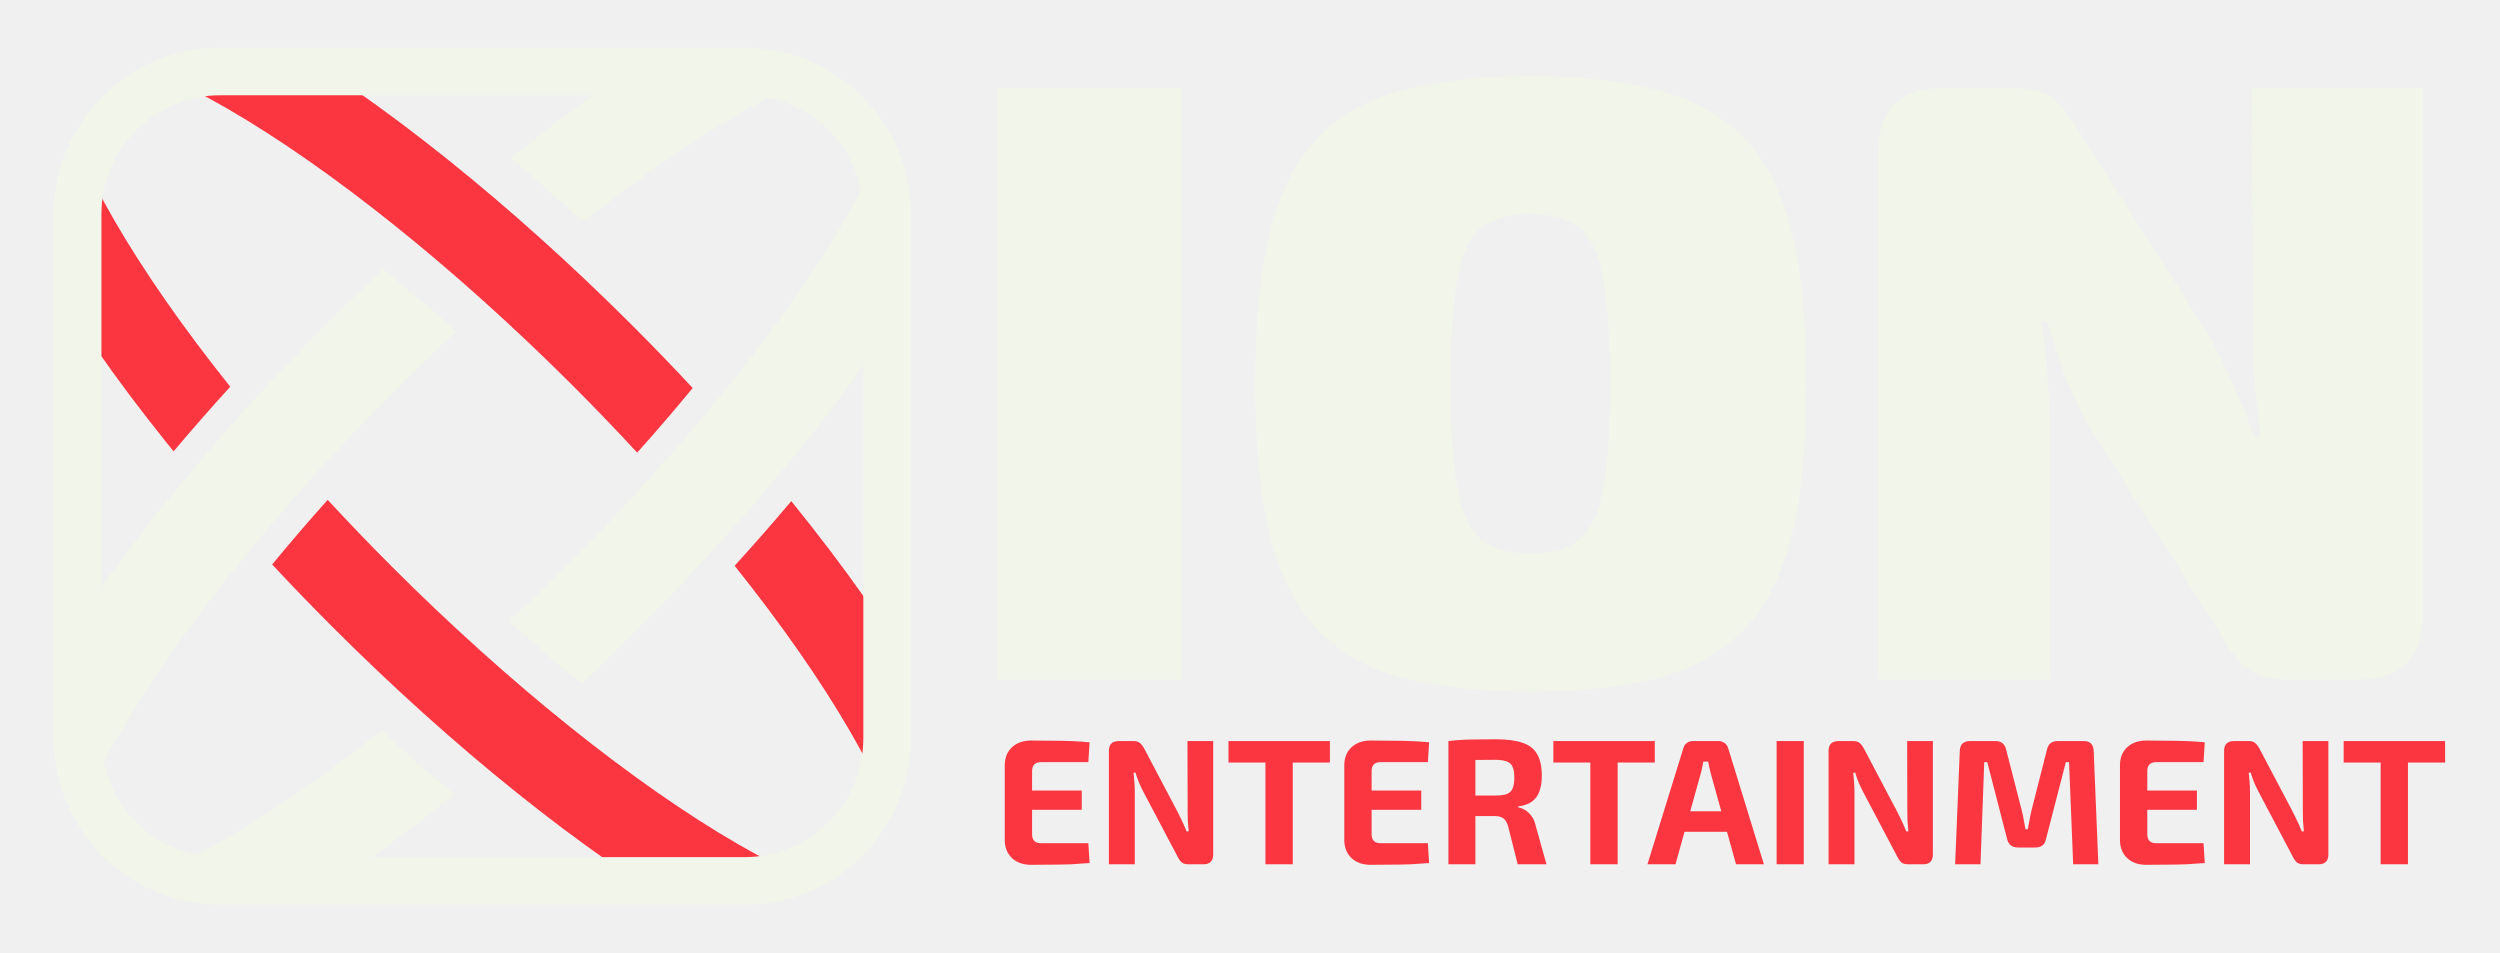
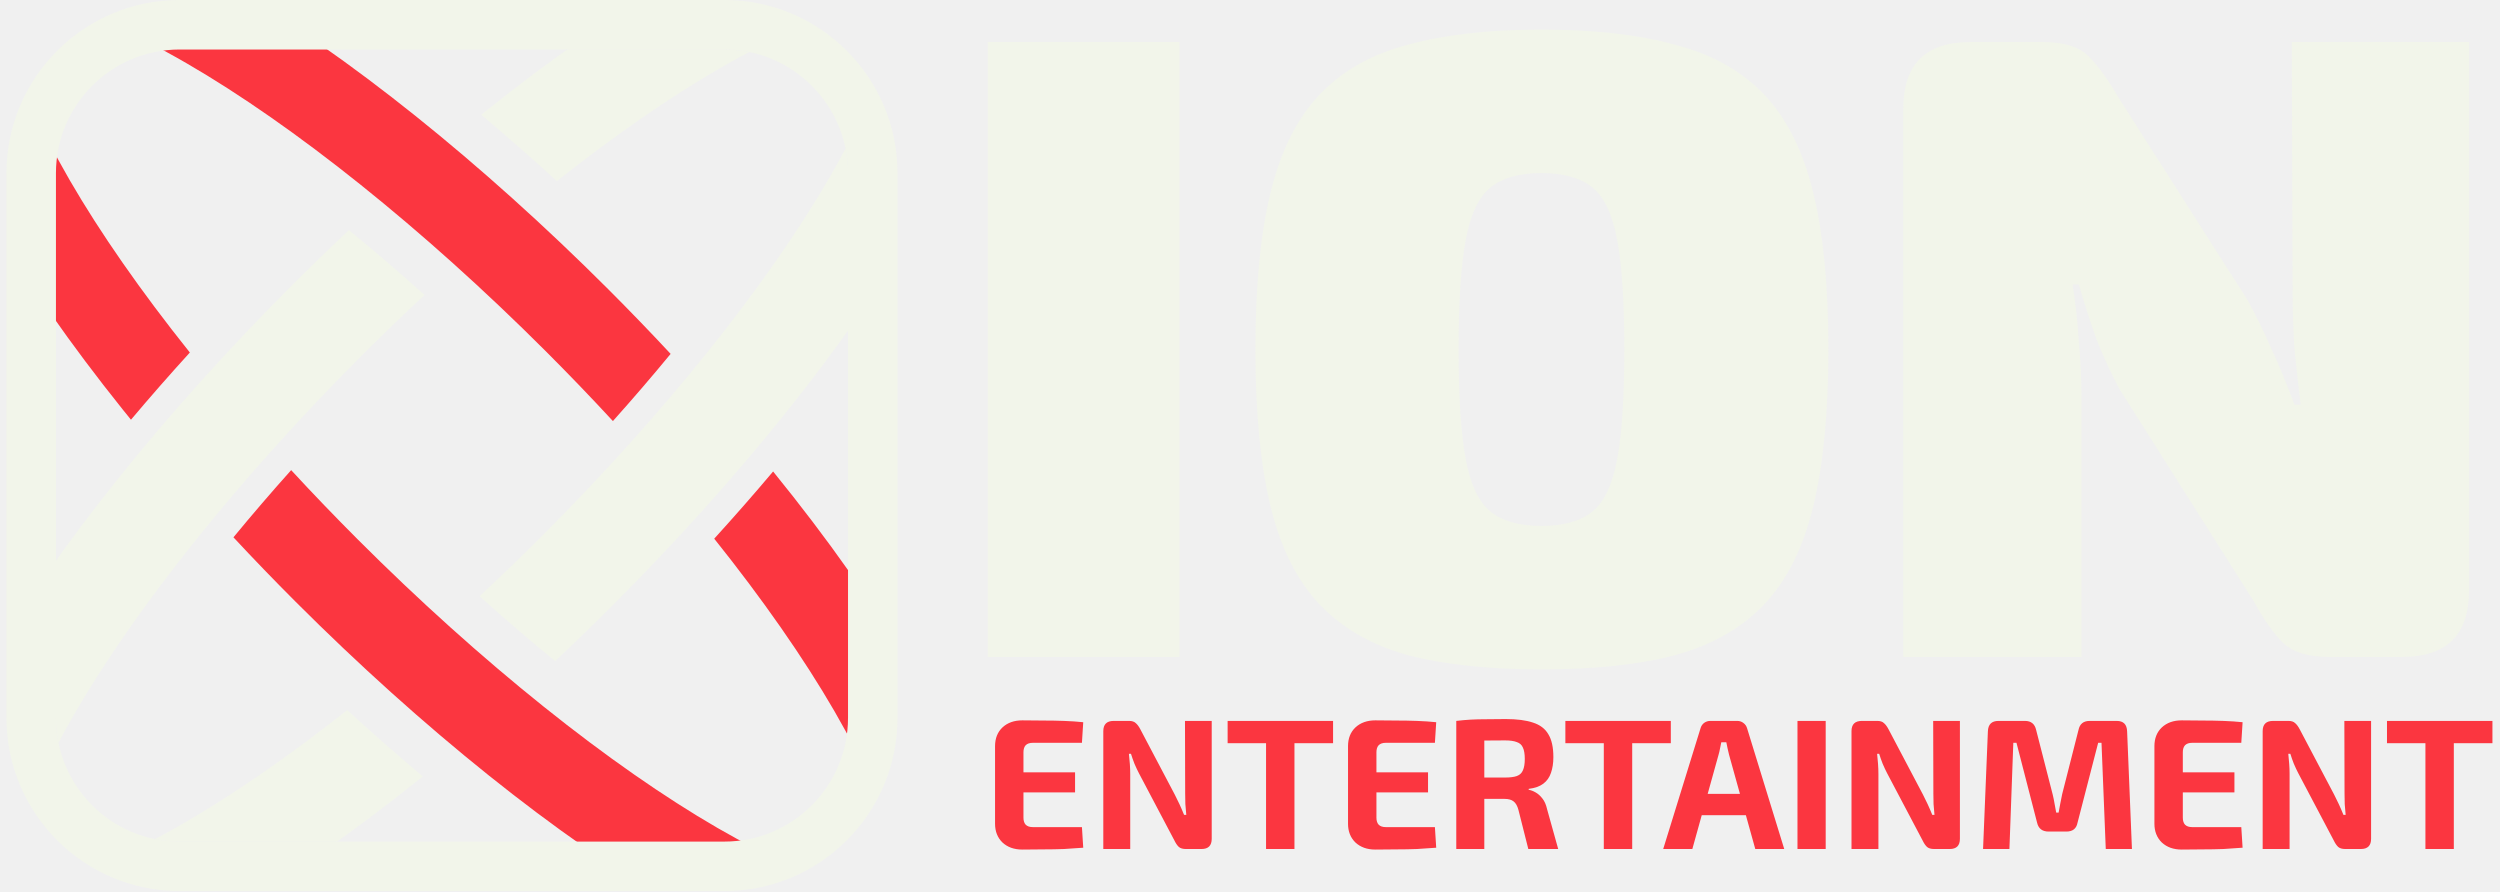
- <svg xmlns="http://www.w3.org/2000/svg" width="5250" height="2000" viewBox="0 0 5250 2000" fill="none">
-   <path d="M2165.13 1555.12C2179.13 1555.12 2193.25 1555.25 2207.5 1555.5C2221.75 1555.5 2235.75 1555.75 2249.5 1556.25C2263.25 1556.75 2276.13 1557.62 2288.13 1558.87L2285.5 1600.5H2186.13C2179.88 1600.5 2175.13 1602.12 2171.88 1605.37C2168.88 1608.62 2167.38 1613.37 2167.38 1619.62V1751.62C2167.38 1757.87 2168.88 1762.62 2171.88 1765.87C2175.13 1769.12 2179.88 1770.75 2186.13 1770.75H2285.5L2288.13 1812.37C2276.13 1813.37 2263.25 1814.25 2249.5 1815C2235.75 1815.5 2221.75 1815.75 2207.5 1815.75C2193.25 1816 2179.13 1816.13 2165.13 1816.13C2148.63 1816.13 2135.25 1811.37 2125 1801.87C2115 1792.12 2110 1779.5 2110 1764V1607.25C2110 1591.5 2115 1578.87 2125 1569.37C2135.25 1559.87 2148.63 1555.12 2165.13 1555.12ZM2116.75 1660.12H2271.63V1700.62H2116.75V1660.12ZM2547.67 1556.25V1794.37C2547.67 1808.12 2540.8 1815 2527.05 1815H2495.55C2489.3 1815 2484.55 1813.62 2481.3 1810.87C2478.05 1807.87 2475.05 1803.5 2472.3 1797.75L2400.67 1662C2397.67 1656.25 2394.67 1649.87 2391.67 1642.87C2388.92 1635.87 2386.55 1629.12 2384.55 1622.62H2380.42C2381.17 1629.37 2381.8 1636.25 2382.3 1643.25C2382.8 1650 2383.05 1656.75 2383.05 1663.5V1815H2328.67V1576.87C2328.67 1563.12 2335.67 1556.25 2349.67 1556.25H2380.8C2386.8 1556.25 2391.3 1557.75 2394.3 1560.75C2397.55 1563.5 2400.67 1567.75 2403.67 1573.5L2473.05 1705.12C2476.05 1710.87 2479.17 1717.25 2482.42 1724.25C2485.67 1731.25 2488.8 1738.5 2491.8 1746H2496.3C2495.55 1738.5 2494.92 1731.25 2494.42 1724.25C2494.17 1717 2494.05 1709.87 2494.05 1702.87L2493.67 1556.25H2547.67ZM2714.8 1556.25V1815H2657.43V1556.25H2714.8ZM2792.8 1556.25V1601.25H2579.8V1556.25H2792.8ZM2878.14 1555.12C2892.14 1555.12 2906.26 1555.25 2920.51 1555.5C2934.76 1555.5 2948.76 1555.75 2962.51 1556.25C2976.26 1556.75 2989.14 1557.62 3001.14 1558.87L2998.51 1600.5H2899.14C2892.89 1600.5 2888.14 1602.12 2884.89 1605.37C2881.89 1608.62 2880.39 1613.37 2880.39 1619.62V1751.62C2880.39 1757.87 2881.89 1762.62 2884.89 1765.87C2888.14 1769.12 2892.89 1770.75 2899.14 1770.75H2998.51L3001.14 1812.37C2989.14 1813.37 2976.26 1814.25 2962.51 1815C2948.76 1815.5 2934.76 1815.75 2920.51 1815.75C2906.26 1816 2892.14 1816.13 2878.14 1816.13C2861.64 1816.13 2848.26 1811.37 2838.01 1801.87C2828.01 1792.12 2823.01 1779.5 2823.01 1764V1607.25C2823.01 1591.5 2828.01 1578.87 2838.01 1569.37C2848.26 1559.87 2861.64 1555.12 2878.14 1555.12ZM2829.76 1660.12H2984.64V1700.62H2829.76V1660.12ZM3141.43 1552.5C3164.18 1552.5 3182.56 1554.87 3196.56 1559.62C3210.81 1564.12 3221.18 1572 3227.68 1583.25C3234.43 1594.25 3237.81 1609.62 3237.81 1629.37C3237.81 1641.37 3236.18 1652 3232.93 1661.25C3229.93 1670.25 3224.81 1677.5 3217.56 1683C3210.31 1688.5 3200.43 1692 3187.93 1693.5V1695.37C3192.43 1696.12 3197.06 1697.87 3201.81 1700.62C3206.81 1703.37 3211.43 1707.5 3215.68 1713C3219.93 1718.25 3223.06 1725.37 3225.06 1734.37L3247.56 1815H3187.18L3167.31 1736.25C3165.06 1727.75 3161.68 1721.87 3157.18 1718.63C3152.93 1715.37 3146.93 1713.75 3139.18 1713.75C3122.18 1713.75 3107.81 1713.75 3096.06 1713.75C3084.56 1713.5 3074.81 1713.25 3066.81 1713C3059.06 1712.75 3052.06 1712.5 3045.81 1712.25L3046.93 1670.62H3140.31C3150.31 1670.62 3158.18 1669.62 3163.93 1667.62C3169.93 1665.37 3174.06 1661.5 3176.31 1656C3178.81 1650.5 3180.06 1642.87 3180.06 1633.12C3180.06 1623.12 3178.81 1615.5 3176.31 1610.25C3174.06 1604.75 3169.93 1601 3163.93 1599C3158.18 1596.75 3150.31 1595.62 3140.31 1595.62C3116.81 1595.62 3096.93 1595.75 3080.68 1596C3064.43 1596.25 3053.31 1596.62 3047.31 1597.12L3041.68 1556.25C3052.18 1555 3062.06 1554.12 3071.31 1553.62C3080.56 1553.12 3090.68 1552.87 3101.68 1552.87C3112.68 1552.62 3125.93 1552.5 3141.43 1552.5ZM3098.31 1556.25V1815H3041.68V1556.25H3098.31ZM3397.05 1556.25V1815H3339.68V1556.25H3397.05ZM3475.05 1556.25V1601.25H3262.05V1556.25H3475.05ZM3609.28 1556.25C3614.03 1556.25 3618.16 1557.62 3621.66 1560.37C3625.41 1563.12 3627.91 1566.75 3629.16 1571.25L3704.16 1815H3645.66L3592.78 1624.87C3591.78 1620.62 3590.78 1616.37 3589.78 1612.12C3588.78 1607.62 3587.91 1603.37 3587.16 1599.37H3577.03C3576.28 1603.37 3575.41 1607.62 3574.41 1612.12C3573.66 1616.37 3572.66 1620.62 3571.41 1624.87L3518.53 1815H3459.66L3535.03 1571.25C3536.28 1566.75 3538.66 1563.12 3542.16 1560.37C3545.91 1557.62 3550.16 1556.25 3554.91 1556.25H3609.28ZM3649.03 1703.62V1746.75H3514.78V1703.62H3649.03ZM3787.9 1556.25V1815H3730.9V1556.25H3787.9ZM4059.02 1556.25V1794.37C4059.02 1808.12 4052.15 1815 4038.4 1815H4006.9C4000.65 1815 3995.9 1813.62 3992.65 1810.87C3989.4 1807.87 3986.4 1803.5 3983.65 1797.75L3912.02 1662C3909.02 1656.25 3906.02 1649.87 3903.02 1642.87C3900.27 1635.87 3897.9 1629.12 3895.9 1622.62H3891.77C3892.52 1629.37 3893.15 1636.25 3893.65 1643.25C3894.15 1650 3894.4 1656.75 3894.4 1663.5V1815H3840.02V1576.87C3840.02 1563.12 3847.02 1556.25 3861.02 1556.25H3892.15C3898.15 1556.25 3902.65 1557.75 3905.65 1560.75C3908.9 1563.5 3912.02 1567.75 3915.02 1573.5L3984.4 1705.12C3987.4 1710.87 3990.52 1717.25 3993.77 1724.25C3997.02 1731.25 4000.15 1738.5 4003.15 1746H4007.65C4006.9 1738.5 4006.27 1731.25 4005.77 1724.25C4005.52 1717 4005.4 1709.87 4005.4 1702.87L4005.02 1556.25H4059.02ZM4375.78 1556.25C4389.28 1556.25 4396.28 1563.25 4396.78 1577.25L4406.53 1815H4353.65L4345.03 1600.5H4338.28L4296.65 1761.75C4294.4 1773.75 4286.9 1779.75 4274.15 1779.75H4238.15C4225.4 1779.75 4217.65 1773.75 4214.9 1761.75L4173.28 1600.5H4166.9L4159.03 1815H4105.78L4115.53 1577.25C4116.03 1563.25 4123.15 1556.25 4136.9 1556.25H4190.53C4202.78 1556.25 4210.28 1562.37 4213.03 1574.62L4246.4 1704.75C4247.9 1710.75 4249.15 1716.87 4250.15 1723.12C4251.15 1729.12 4252.28 1735.25 4253.53 1741.5H4258.4C4259.65 1735.25 4260.78 1729.12 4261.78 1723.12C4263.03 1716.87 4264.28 1710.62 4265.53 1704.37L4298.53 1574.62C4301.03 1562.37 4308.53 1556.25 4321.03 1556.25H4375.78ZM4507.04 1555.12C4521.04 1555.12 4535.17 1555.25 4549.42 1555.5C4563.67 1555.5 4577.67 1555.75 4591.42 1556.25C4605.17 1556.75 4618.04 1557.62 4630.04 1558.87L4627.42 1600.5H4528.04C4521.79 1600.5 4517.04 1602.12 4513.79 1605.37C4510.79 1608.62 4509.29 1613.37 4509.29 1619.62V1751.62C4509.29 1757.87 4510.79 1762.62 4513.79 1765.87C4517.04 1769.12 4521.79 1770.75 4528.04 1770.75H4627.42L4630.04 1812.37C4618.04 1813.37 4605.17 1814.25 4591.42 1815C4577.67 1815.5 4563.67 1815.75 4549.42 1815.75C4535.17 1816 4521.04 1816.13 4507.04 1816.13C4490.54 1816.13 4477.17 1811.37 4466.92 1801.87C4456.92 1792.12 4451.92 1779.5 4451.92 1764V1607.25C4451.92 1591.5 4456.92 1578.87 4466.92 1569.37C4477.17 1559.87 4490.54 1555.12 4507.04 1555.12ZM4458.67 1660.12H4613.54V1700.62H4458.67V1660.12ZM4889.59 1556.25V1794.37C4889.59 1808.12 4882.72 1815 4868.97 1815H4837.47C4831.22 1815 4826.47 1813.62 4823.22 1810.87C4819.97 1807.87 4816.97 1803.5 4814.22 1797.75L4742.59 1662C4739.59 1656.25 4736.59 1649.87 4733.59 1642.87C4730.84 1635.87 4728.47 1629.12 4726.47 1622.62H4722.34C4723.09 1629.37 4723.72 1636.25 4724.22 1643.25C4724.72 1650 4724.97 1656.75 4724.97 1663.5V1815H4670.59V1576.87C4670.59 1563.12 4677.59 1556.25 4691.59 1556.25H4722.72C4728.72 1556.25 4733.22 1557.75 4736.22 1560.75C4739.47 1563.5 4742.59 1567.75 4745.59 1573.5L4814.97 1705.12C4817.97 1710.87 4821.09 1717.25 4824.34 1724.25C4827.59 1731.25 4830.72 1738.5 4833.72 1746H4838.22C4837.47 1738.5 4836.84 1731.25 4836.34 1724.25C4836.09 1717 4835.97 1709.87 4835.97 1702.87L4835.59 1556.25H4889.59ZM5056.72 1556.25V1815H4999.35V1556.25H5056.72ZM5134.72 1556.25V1601.25H4921.72V1556.25H5134.72Z" fill="#FB3640" />
-   <path d="M2482.4 185V1427H2095.4V185H2482.4ZM3213.72 159.8C3320.52 159.8 3410.52 170 3483.72 190.4C3558.12 209.6 3618.12 243.2 3663.72 291.2C3709.32 339.2 3742.32 405.2 3762.72 489.2C3783.12 572 3793.32 677.6 3793.32 806C3793.32 933.2 3783.12 1038.8 3762.72 1122.8C3742.32 1206.8 3709.32 1272.8 3663.72 1320.8C3618.12 1368.8 3558.12 1403 3483.72 1423.4C3410.52 1442.6 3320.52 1452.2 3213.72 1452.2C3108.12 1452.2 3018.12 1442.6 2943.72 1423.4C2870.52 1403 2811.12 1368.8 2765.52 1320.8C2719.92 1272.8 2686.92 1206.8 2666.52 1122.8C2646.12 1038.8 2635.92 933.2 2635.92 806C2635.92 677.6 2646.12 572 2666.52 489.2C2686.92 405.2 2719.92 339.2 2765.52 291.2C2811.12 243.2 2870.52 209.6 2943.72 190.4C3018.12 170 3108.12 159.8 3213.72 159.8ZM3213.72 449.6C3169.32 449.6 3135.12 459.2 3111.12 478.4C3087.12 497.6 3070.32 533 3060.72 584.6C3051.12 636.2 3046.32 710 3046.32 806C3046.32 902 3051.12 975.8 3060.72 1027.4C3070.32 1079 3087.12 1114.4 3111.12 1133.6C3135.12 1152.8 3169.32 1162.4 3213.72 1162.4C3258.12 1162.4 3292.32 1152.8 3316.32 1133.6C3340.32 1114.4 3357.12 1079 3366.72 1027.4C3376.32 975.8 3381.12 902 3381.12 806C3381.12 710 3376.32 636.2 3366.72 584.6C3357.12 533 3340.32 497.6 3316.32 478.4C3292.32 459.2 3258.12 449.6 3213.72 449.6ZM5087.58 185V1292C5087.58 1382 5042.58 1427 4952.58 1427H4803.18C4762.38 1427 4731.78 1417.4 4711.38 1398.2C4692.18 1379 4672.38 1350.8 4651.98 1313.6L4381.98 887C4365.18 855.8 4349.58 822.2 4335.18 786.2C4321.98 749 4309.98 711.8 4299.18 674.6H4286.58C4292.58 711.8 4296.78 750.2 4299.18 789.8C4302.78 828.2 4304.58 865.4 4304.58 901.4V1427H3944.58V320C3944.58 230 3989.58 185 4079.58 185H4228.98C4269.78 185 4299.78 194.6 4318.98 213.8C4338.18 233 4358.58 261.2 4380.18 298.4L4639.38 705.2C4656.18 735.2 4672.38 768.2 4687.98 804.2C4704.78 840.2 4720.38 878 4734.78 917.6H4747.38C4742.58 879.2 4738.38 841.4 4734.78 804.2C4732.38 767 4731.18 729.8 4731.18 692.6L4729.38 185H5087.58Z" fill="#F2F5EA" />
-   <rect x="163" y="150" width="1700" height="1700" rx="300" stroke="#F2F5EA" stroke-width="100" />
-   <mask id="mask0_2_198" style="mask-type:alpha" maskUnits="userSpaceOnUse" x="213" y="200" width="1600" height="1600">
-     <rect x="213" y="200" width="1600" height="1600" rx="250" fill="#F2F5EA" />
-   </mask>
-   <g mask="url(#mask0_2_198)">
-     <path d="M804.834 564.843C855.24 606.05 906.321 649.853 957.542 695.87C914.969 735.484 872.681 776.274 830.978 817.978C708.864 940.091 594.587 1067.2 494.716 1191.88C394.732 1316.69 311.902 1435.67 250.418 1541.87C188.303 1649.16 151.947 1736.61 138.1 1800.51C131.228 1832.22 130.938 1853.51 132.802 1866.32C133.747 1872.81 135.056 1876.11 135.753 1877.46C137.107 1878.16 140.4 1879.47 146.899 1880.42C159.709 1882.28 180.994 1881.99 212.706 1875.12C276.605 1861.27 364.054 1824.91 471.344 1762.8C571.86 1704.61 683.825 1627.29 801.35 1534.4C851.989 1580.74 903.036 1625.53 954.079 1668.41C951.511 1670.48 948.945 1672.54 946.379 1674.59C815.71 1779.27 688.396 1868.24 571.55 1935.88C455.795 2002.9 347.814 2050.48 255.062 2070.58C167.843 2089.48 66.266 2089.4 -4.103 2020.61L-5.759 2018.97C-76.183 1948.55 -76.413 1846.06 -57.363 1758.15C-37.264 1665.4 10.316 1557.42 77.332 1441.67C144.98 1324.82 233.949 1197.51 338.623 1066.84C443.41 936.026 562.643 803.469 689.557 676.556C727.543 638.57 766.035 601.272 804.834 564.843ZM1771.15 -70.363C1859.06 -89.412 1961.55 -89.183 2031.97 -18.759L1890.55 122.663L2031.97 -18.758C2102.4 51.667 2102.63 154.158 2083.58 242.064C2063.48 334.815 2015.9 442.796 1948.88 558.551C1881.24 675.397 1792.27 802.712 1687.59 933.381C1582.81 1064.19 1463.57 1196.75 1336.66 1323.66C1298.67 1361.65 1260.18 1398.94 1221.38 1435.37C1170.66 1393.91 1119.58 1350.08 1068.68 1304.34C1111.25 1264.73 1153.54 1223.94 1195.24 1182.24C1317.35 1060.13 1431.63 933.013 1531.5 808.34C1631.48 683.525 1714.31 564.543 1775.8 458.344C1837.91 351.054 1874.27 263.606 1888.12 199.707C1894.99 167.995 1895.28 146.71 1893.42 133.9C1892.47 127.402 1891.16 124.109 1890.46 122.754C1889.11 122.058 1885.82 120.748 1879.32 119.802C1866.51 117.938 1845.22 118.228 1813.51 125.1C1749.61 138.947 1662.16 175.302 1554.87 237.417C1454.36 295.611 1342.39 372.928 1224.87 465.812C1174.14 419.404 1123.1 374.614 1072.14 331.808C1074.7 329.741 1077.27 327.679 1079.84 325.623C1210.51 220.95 1337.82 131.98 1454.67 64.332C1570.42 -2.684 1678.4 -50.264 1771.15 -70.363Z" fill="#F2F5EA" />
-     <path d="M688.149 1049.66C731.787 1096.92 776.894 1143.87 823.12 1190.1C945.5 1312.48 1072.92 1427.03 1197.93 1527.17C1323.07 1627.42 1442.52 1710.59 1549.31 1772.42C1657.07 1834.8 1745.66 1871.78 1811.16 1885.98C1880.89 1901.09 1898.25 1885.56 1898.41 1885.41C1898.69 1885.13 1914.03 1867.61 1898.98 1798.16C1884.93 1733.33 1848.38 1645.07 1785.42 1536.31C1723.26 1428.94 1640.54 1310.49 1542.73 1188.13C1583.71 1143.08 1623.45 1097.74 1661.67 1052.39C1772.9 1189.39 1867.85 1323.88 1939.27 1447.23C2006.7 1563.7 2053.14 1670.16 2072.72 1760.51C2091.3 1846.22 2090.9 1944.34 2024.12 2011.12C1957.83 2077.41 1860.35 2078.54 1773.51 2059.72C1682.36 2039.97 1575.52 1993.01 1460.23 1926.27C1343.98 1858.96 1217.13 1770.33 1086.78 1665.92C956.315 1561.41 824.06 1442.45 697.413 1315.8C654.489 1272.88 612.45 1229.31 571.556 1185.39C608.7 1140.27 647.671 1094.9 688.149 1049.66ZM2.099 -10.902C68.877 -77.679 166.995 -78.078 252.71 -59.503C343.057 -39.925 449.516 6.521 565.983 73.949C799.842 209.341 1073.72 429.327 1328.8 684.413C1371.83 727.444 1413.87 771.011 1454.66 814.829C1417.52 859.951 1378.55 905.313 1338.07 950.552C1294.64 903.513 1249.55 856.573 1203.1 810.121C955.25 562.275 693.513 353.203 476.91 227.802C368.147 164.834 279.887 128.289 215.06 114.241C145.621 99.194 128.096 114.518 127.807 114.807C127.681 114.933 112.117 132.268 127.24 202.059C141.435 267.562 178.414 356.151 240.802 463.911C302.1 569.791 384.383 688.108 483.482 812.083C442.502 857.133 402.766 902.477 364.547 947.822C358.754 940.688 353.002 933.558 347.295 926.433C242.882 796.09 154.253 669.238 86.948 552.983C20.204 437.698 -26.752 330.858 -46.504 239.71C-65.322 152.868 -64.19 55.387 2.099 -10.902Z" fill="#FB3640" />
+ <svg xmlns="http://www.w3.org/2000/svg" width="5050" height="1800" viewBox="0 0 5050 1800" fill="none">
+   <g clip-path="url(#clip0_2_198)">
+     <path d="M2065.13 1455.12C2079.13 1455.12 2093.25 1455.25 2107.5 1455.5C2121.75 1455.5 2135.75 1455.75 2149.5 1456.25C2163.25 1456.75 2176.13 1457.62 2188.13 1458.87L2185.5 1500.5H2086.13C2079.88 1500.5 2075.13 1502.12 2071.88 1505.37C2068.88 1508.62 2067.38 1513.37 2067.38 1519.62V1651.62C2067.38 1657.87 2068.88 1662.62 2071.88 1665.87C2075.13 1669.12 2079.88 1670.75 2086.13 1670.75H2185.5L2188.13 1712.37C2176.13 1713.37 2163.25 1714.25 2149.5 1715C2135.75 1715.5 2121.75 1715.75 2107.5 1715.75C2093.25 1716 2079.13 1716.13 2065.13 1716.13C2048.63 1716.13 2035.25 1711.37 2025 1701.87C2015 1692.12 2010 1679.5 2010 1664V1507.25C2010 1491.5 2015 1478.87 2025 1469.37C2035.25 1459.87 2048.63 1455.12 2065.13 1455.12ZM2016.75 1560.12H2171.63V1600.62H2016.75V1560.12ZM2447.67 1456.25V1694.37C2447.67 1708.12 2440.8 1715 2427.05 1715H2395.55C2389.3 1715 2384.55 1713.62 2381.3 1710.87C2378.05 1707.87 2375.05 1703.5 2372.3 1697.75L2300.67 1562C2297.67 1556.25 2294.67 1549.87 2291.67 1542.87C2288.92 1535.87 2286.55 1529.12 2284.55 1522.62H2280.42C2281.17 1529.37 2281.8 1536.25 2282.3 1543.25C2282.8 1550 2283.05 1556.75 2283.05 1563.5V1715H2228.67V1476.87C2228.67 1463.12 2235.67 1456.25 2249.67 1456.25H2280.8C2286.8 1456.25 2291.3 1457.75 2294.3 1460.75C2297.55 1463.5 2300.67 1467.75 2303.67 1473.5L2373.05 1605.12C2376.05 1610.87 2379.17 1617.25 2382.42 1624.25C2385.67 1631.25 2388.8 1638.5 2391.8 1646H2396.3C2395.55 1638.5 2394.92 1631.25 2394.42 1624.25C2394.17 1617 2394.05 1609.87 2394.05 1602.87L2393.67 1456.25H2447.67ZM2614.8 1456.25V1715H2557.43V1456.25H2614.8ZM2692.8 1456.25V1501.25H2479.8V1456.25H2692.8ZM2778.14 1455.12C2792.14 1455.12 2806.26 1455.25 2820.51 1455.5C2834.76 1455.5 2848.76 1455.75 2862.51 1456.25C2876.26 1456.75 2889.14 1457.62 2901.14 1458.87L2898.51 1500.5H2799.14C2792.89 1500.5 2788.14 1502.12 2784.89 1505.37C2781.89 1508.62 2780.39 1513.37 2780.39 1519.62V1651.62C2780.39 1657.87 2781.89 1662.62 2784.89 1665.87C2788.14 1669.12 2792.89 1670.75 2799.14 1670.75H2898.51L2901.14 1712.37C2889.14 1713.37 2876.26 1714.25 2862.51 1715C2848.76 1715.5 2834.76 1715.75 2820.51 1715.75C2806.26 1716 2792.14 1716.13 2778.14 1716.13C2761.64 1716.13 2748.26 1711.37 2738.01 1701.87C2728.01 1692.12 2723.01 1679.5 2723.01 1664V1507.25C2723.01 1491.5 2728.01 1478.87 2738.01 1469.37C2748.26 1459.87 2761.64 1455.12 2778.14 1455.12ZM2729.76 1560.12H2884.64V1600.62H2729.76V1560.12ZM3041.43 1452.5C3064.18 1452.5 3082.56 1454.87 3096.56 1459.62C3110.81 1464.12 3121.18 1472 3127.68 1483.25C3134.43 1494.25 3137.81 1509.62 3137.81 1529.37C3137.81 1541.37 3136.18 1552 3132.93 1561.25C3129.93 1570.25 3124.81 1577.5 3117.56 1583C3110.31 1588.5 3100.43 1592 3087.93 1593.5V1595.37C3092.43 1596.12 3097.06 1597.87 3101.81 1600.62C3106.81 1603.37 3111.43 1607.5 3115.68 1613C3119.93 1618.25 3123.06 1625.37 3125.06 1634.37L3147.56 1715H3087.18L3067.31 1636.25C3065.06 1627.75 3061.68 1621.87 3057.18 1618.63C3052.93 1615.37 3046.93 1613.75 3039.18 1613.75C3022.18 1613.75 3007.81 1613.75 2996.06 1613.75C2984.56 1613.5 2974.81 1613.25 2966.81 1613C2959.06 1612.75 2952.06 1612.5 2945.81 1612.25L2946.93 1570.62H3040.31C3050.31 1570.62 3058.18 1569.62 3063.93 1567.62C3069.93 1565.37 3074.06 1561.5 3076.31 1556C3078.81 1550.5 3080.06 1542.87 3080.06 1533.12C3080.06 1523.12 3078.81 1515.5 3076.31 1510.25C3074.06 1504.75 3069.93 1501 3063.93 1499C3058.18 1496.75 3050.31 1495.62 3040.31 1495.62C3016.81 1495.62 2996.93 1495.75 2980.68 1496C2964.43 1496.25 2953.31 1496.62 2947.31 1497.12L2941.68 1456.25C2952.18 1455 2962.06 1454.12 2971.31 1453.62C2980.56 1453.12 2990.68 1452.87 3001.68 1452.87C3012.68 1452.62 3025.93 1452.5 3041.43 1452.5ZM2998.31 1456.25V1715H2941.68V1456.25H2998.31ZM3297.05 1456.25V1715H3239.68V1456.25H3297.05ZM3375.05 1456.25V1501.25H3162.05V1456.25H3375.05ZM3509.28 1456.25C3514.03 1456.25 3518.16 1457.62 3521.66 1460.37C3525.41 1463.12 3527.91 1466.75 3529.16 1471.25L3604.16 1715H3545.66L3492.78 1524.87C3491.78 1520.62 3490.78 1516.37 3489.78 1512.12C3488.78 1507.62 3487.91 1503.37 3487.16 1499.37H3477.03C3476.28 1503.37 3475.41 1507.62 3474.41 1512.12C3473.66 1516.37 3472.66 1520.62 3471.41 1524.87L3418.53 1715H3359.66L3435.03 1471.25C3436.28 1466.75 3438.66 1463.12 3442.16 1460.37C3445.91 1457.62 3450.16 1456.25 3454.91 1456.25H3509.28ZM3549.03 1603.62V1646.75H3414.78V1603.62H3549.03ZM3687.9 1456.25V1715H3630.9V1456.25H3687.9ZM3959.02 1456.25V1694.37C3959.02 1708.12 3952.15 1715 3938.4 1715H3906.9C3900.65 1715 3895.9 1713.62 3892.65 1710.87C3889.4 1707.87 3886.4 1703.5 3883.65 1697.75L3812.02 1562C3809.02 1556.25 3806.02 1549.87 3803.02 1542.87C3800.27 1535.87 3797.9 1529.12 3795.9 1522.62H3791.77C3792.52 1529.37 3793.15 1536.25 3793.65 1543.25C3794.15 1550 3794.4 1556.75 3794.4 1563.5V1715H3740.02V1476.87C3740.02 1463.12 3747.02 1456.25 3761.02 1456.25H3792.15C3798.15 1456.25 3802.65 1457.75 3805.65 1460.75C3808.9 1463.5 3812.02 1467.75 3815.02 1473.5L3884.4 1605.12C3887.4 1610.87 3890.52 1617.25 3893.77 1624.25C3897.02 1631.25 3900.15 1638.5 3903.15 1646H3907.65C3906.9 1638.5 3906.27 1631.25 3905.77 1624.25C3905.52 1617 3905.4 1609.87 3905.4 1602.87L3905.02 1456.25H3959.02ZM4275.78 1456.25C4289.28 1456.25 4296.28 1463.25 4296.78 1477.25L4306.53 1715H4253.65L4245.03 1500.5H4238.28L4196.65 1661.75C4194.4 1673.75 4186.9 1679.75 4174.15 1679.75H4138.15C4125.4 1679.75 4117.65 1673.75 4114.9 1661.75L4073.28 1500.5H4066.9L4059.03 1715H4005.78L4015.53 1477.25C4016.03 1463.25 4023.15 1456.25 4036.9 1456.25H4090.53C4102.78 1456.25 4110.28 1462.37 4113.03 1474.62L4146.4 1604.75C4147.9 1610.75 4149.15 1616.87 4150.15 1623.12C4151.15 1629.12 4152.28 1635.25 4153.53 1641.5H4158.4C4159.65 1635.25 4160.78 1629.12 4161.78 1623.12C4163.03 1616.87 4164.28 1610.62 4165.53 1604.37L4198.53 1474.62C4201.03 1462.37 4208.53 1456.25 4221.03 1456.25H4275.78ZM4407.04 1455.12C4421.04 1455.12 4435.17 1455.25 4449.42 1455.5C4463.67 1455.5 4477.67 1455.75 4491.42 1456.25C4505.17 1456.75 4518.04 1457.62 4530.04 1458.87L4527.42 1500.5H4428.04C4421.79 1500.5 4417.04 1502.12 4413.79 1505.37C4410.79 1508.62 4409.29 1513.37 4409.29 1519.62V1651.62C4409.29 1657.87 4410.79 1662.62 4413.79 1665.87C4417.04 1669.12 4421.79 1670.75 4428.04 1670.75H4527.42L4530.04 1712.37C4518.04 1713.37 4505.17 1714.25 4491.42 1715C4477.67 1715.5 4463.67 1715.75 4449.42 1715.75C4435.17 1716 4421.04 1716.13 4407.04 1716.13C4390.54 1716.13 4377.17 1711.37 4366.92 1701.87C4356.92 1692.12 4351.92 1679.5 4351.92 1664V1507.25C4351.92 1491.5 4356.92 1478.87 4366.92 1469.37C4377.17 1459.87 4390.54 1455.12 4407.04 1455.12ZM4358.67 1560.12H4513.54V1600.62H4358.67V1560.12ZM4789.59 1456.25V1694.37C4789.59 1708.12 4782.72 1715 4768.97 1715H4737.47C4731.22 1715 4726.47 1713.62 4723.22 1710.87C4719.97 1707.87 4716.97 1703.5 4714.22 1697.75L4642.59 1562C4639.59 1556.25 4636.59 1549.87 4633.59 1542.87C4630.84 1535.87 4628.47 1529.12 4626.47 1522.62H4622.34C4623.09 1529.37 4623.72 1536.25 4624.22 1543.25C4624.72 1550 4624.97 1556.75 4624.97 1563.5V1715H4570.59V1476.87C4570.59 1463.12 4577.59 1456.25 4591.59 1456.25H4622.72C4628.72 1456.25 4633.22 1457.75 4636.22 1460.75C4639.47 1463.5 4642.59 1467.75 4645.59 1473.5L4714.97 1605.12C4717.97 1610.87 4721.09 1617.25 4724.34 1624.25C4727.59 1631.25 4730.72 1638.5 4733.72 1646H4738.22C4737.47 1638.5 4736.84 1631.25 4736.34 1624.25C4736.09 1617 4735.97 1609.87 4735.97 1602.87L4735.59 1456.25H4789.59ZM4956.72 1456.25V1715H4899.35V1456.25H4956.72ZM5034.72 1456.25V1501.25H4821.72V1456.25H5034.72Z" fill="#FB3640" />
+     <path d="M2382.4 85V1327H1995.4V85H2382.4ZM3113.72 59.8C3220.52 59.8 3310.52 70 3383.72 90.4C3458.12 109.6 3518.12 143.2 3563.72 191.2C3609.32 239.2 3642.32 305.2 3662.72 389.2C3683.12 472 3693.32 577.6 3693.32 706C3693.32 833.2 3683.12 938.8 3662.72 1022.8C3642.32 1106.8 3609.32 1172.8 3563.72 1220.8C3518.12 1268.8 3458.12 1303 3383.72 1323.4C3310.52 1342.6 3220.52 1352.2 3113.72 1352.2C3008.12 1352.2 2918.12 1342.6 2843.72 1323.4C2770.52 1303 2711.12 1268.8 2665.52 1220.8C2619.92 1172.8 2586.92 1106.8 2566.52 1022.8C2546.12 938.8 2535.92 833.2 2535.92 706C2535.92 577.6 2546.12 472 2566.52 389.2C2586.92 305.2 2619.92 239.2 2665.52 191.2C2711.12 143.2 2770.52 109.6 2843.72 90.4C2918.12 70 3008.12 59.8 3113.72 59.8ZM3113.72 349.6C3069.32 349.6 3035.12 359.2 3011.12 378.4C2987.12 397.6 2970.32 433 2960.72 484.6C2951.12 536.2 2946.32 610 2946.32 706C2946.32 802 2951.12 875.8 2960.72 927.4C2970.32 979 2987.12 1014.4 3011.12 1033.6C3035.12 1052.8 3069.32 1062.4 3113.72 1062.4C3158.12 1062.4 3192.32 1052.8 3216.32 1033.6C3240.32 1014.4 3257.12 979 3266.72 927.4C3276.32 875.8 3281.12 802 3281.12 706C3281.12 610 3276.32 536.2 3266.72 484.6C3257.12 433 3240.32 397.6 3216.32 378.4C3192.32 359.2 3158.12 349.6 3113.72 349.6ZM4987.58 85V1192C4987.58 1282 4942.58 1327 4852.58 1327H4703.18C4662.38 1327 4631.78 1317.4 4611.38 1298.2C4592.18 1279 4572.38 1250.8 4551.98 1213.6L4281.98 787C4265.18 755.8 4249.58 722.2 4235.18 686.2C4221.98 649 4209.98 611.8 4199.18 574.6H4186.58C4192.58 611.8 4196.78 650.2 4199.18 689.8C4202.78 728.2 4204.58 765.4 4204.58 801.4V1327H3844.58V220C3844.58 130 3889.58 85 3979.58 85H4128.98C4169.78 85 4199.78 94.6 4218.98 113.8C4238.18 133 4258.58 161.2 4280.18 198.4L4539.38 605.2C4556.18 635.2 4572.38 668.2 4587.98 704.2C4604.78 740.2 4620.38 778 4634.78 817.6H4647.38C4642.58 779.2 4638.38 741.4 4634.78 704.2C4632.38 667 4631.18 629.8 4631.18 592.6L4629.38 85H4987.58Z" fill="#F2F5EA" />
+     <rect x="63" y="50" width="1700" height="1700" rx="300" stroke="#F2F5EA" stroke-width="100" />
+     <mask id="mask0_2_198" style="mask-type:alpha" maskUnits="userSpaceOnUse" x="113" y="100" width="1600" height="1600">
+       <rect x="113" y="100" width="1600" height="1600" rx="250" fill="#F2F5EA" />
+     </mask>
+     <g mask="url(#mask0_2_198)">
+       <path d="M704.833 464.843C755.239 506.05 806.32 549.853 857.541 595.87C814.968 635.485 772.68 676.274 730.977 717.978C608.863 840.091 494.586 967.204 394.715 1091.88C294.731 1216.69 211.901 1335.67 150.417 1441.87C88.302 1549.16 51.946 1636.61 38.099 1700.51C31.227 1732.22 30.937 1753.51 32.801 1766.32C33.746 1772.82 35.055 1776.11 35.752 1777.46C37.107 1778.16 40.399 1779.47 46.898 1780.42C59.709 1782.28 80.993 1781.99 112.705 1775.12C176.604 1761.27 264.052 1724.91 371.343 1662.8C471.859 1604.61 583.824 1527.29 701.349 1434.4C751.988 1480.74 803.036 1525.53 854.078 1568.41C851.51 1570.48 848.944 1572.54 846.378 1574.59C715.709 1679.27 588.395 1768.24 471.549 1835.89C355.794 1902.9 247.813 1950.48 155.062 1970.58C67.842 1989.48 -33.735 1989.4 -104.104 1920.61L-105.76 1918.97C-176.184 1848.55 -176.413 1746.06 -157.364 1658.15C-137.265 1565.4 -89.685 1457.42 -22.669 1341.67C44.979 1224.82 133.948 1097.51 238.622 966.836C343.409 836.026 462.642 703.47 589.556 576.556C627.542 538.57 666.034 501.272 704.833 464.843ZM1671.15 -170.363C1759.06 -189.412 1861.55 -189.183 1931.97 -118.759L1790.55 22.663L1931.97 -118.758C2002.4 -48.333 2002.63 54.158 1983.58 142.064C1963.48 234.815 1915.9 342.796 1848.88 458.551C1781.24 575.397 1692.27 702.712 1587.59 833.381C1482.8 964.191 1363.57 1096.75 1236.66 1223.66C1198.67 1261.65 1160.18 1298.94 1121.38 1335.37C1070.66 1293.91 1019.58 1250.08 968.675 1204.34C1011.25 1164.73 1053.53 1123.94 1095.24 1082.24C1217.35 960.127 1331.63 833.013 1431.5 708.34C1531.48 583.526 1614.31 464.544 1675.8 358.344C1737.91 251.054 1774.27 163.606 1788.12 99.707C1794.99 67.995 1795.28 46.71 1793.41 33.9C1792.47 27.401 1791.16 24.108 1790.46 22.753C1789.11 22.057 1785.81 20.748 1779.32 19.802C1766.51 17.938 1745.22 18.228 1713.51 25.1C1649.61 38.947 1562.16 75.302 1454.87 137.417C1354.36 195.611 1242.39 272.928 1124.87 365.812C1074.14 319.403 1023.1 274.614 972.136 231.807C974.703 229.74 977.27 227.679 979.836 225.623C1110.51 120.95 1237.82 31.98 1354.67 -35.668C1470.42 -102.684 1578.4 -150.264 1671.15 -170.363Z" fill="#F2F5EA" />
+       <path d="M588.149 949.663C631.787 996.925 676.894 1043.87 723.12 1090.1C845.5 1212.48 972.916 1327.03 1097.93 1427.17C1223.07 1527.42 1342.52 1610.59 1449.31 1672.42C1557.07 1734.8 1645.66 1771.78 1711.16 1785.98C1780.89 1801.09 1798.25 1785.56 1798.41 1785.41C1798.69 1785.13 1814.03 1767.61 1798.98 1698.16C1784.93 1633.33 1748.38 1545.07 1685.42 1436.31C1623.26 1328.94 1540.54 1210.49 1442.73 1088.13C1483.71 1043.08 1523.45 997.74 1561.67 952.394C1672.9 1089.39 1767.85 1223.88 1839.27 1347.23C1906.7 1463.7 1953.14 1570.16 1972.72 1660.51C1991.3 1746.22 1990.9 1844.34 1924.12 1911.12C1857.83 1977.41 1760.35 1978.54 1673.51 1959.72C1582.36 1939.97 1475.52 1893.01 1360.23 1826.27C1243.98 1758.96 1117.13 1670.33 986.784 1565.92C856.315 1461.41 724.06 1342.45 597.413 1215.8C554.489 1172.88 512.45 1129.31 471.556 1085.39C508.7 1040.27 547.671 994.903 588.149 949.663ZM-97.901 -110.901C-31.123 -177.679 66.995 -178.077 152.71 -159.503C243.057 -139.925 349.516 -93.479 465.983 -26.051C699.842 109.341 973.717 329.327 1228.8 584.413C1271.83 627.444 1313.87 671.011 1354.66 714.829C1317.52 759.951 1278.55 805.313 1238.07 850.552C1194.64 803.513 1149.55 756.573 1103.1 710.121C855.25 462.275 593.513 253.203 376.91 127.802C268.147 64.834 179.887 28.289 115.06 14.241C45.621 -0.806 28.096 14.518 27.807 14.806C27.681 14.933 12.117 32.268 27.24 102.059C41.435 167.562 78.414 256.151 140.802 363.911C202.1 469.791 284.383 588.108 383.482 712.083C342.502 757.133 302.766 802.477 264.547 847.822C258.754 840.688 253.002 833.558 247.295 826.433C142.882 696.09 54.254 569.238 -13.052 452.983C-79.796 337.698 -126.752 230.858 -146.504 139.71C-165.322 52.868 -164.19 -44.613 -97.901 -110.901Z" fill="#FB3640" />
+     </g>
  </g>
+   <defs>
+     <clipPath id="clip0_2_198">
+       <rect width="5050" height="1800" fill="white" />
+     </clipPath>
+   </defs>
</svg>
